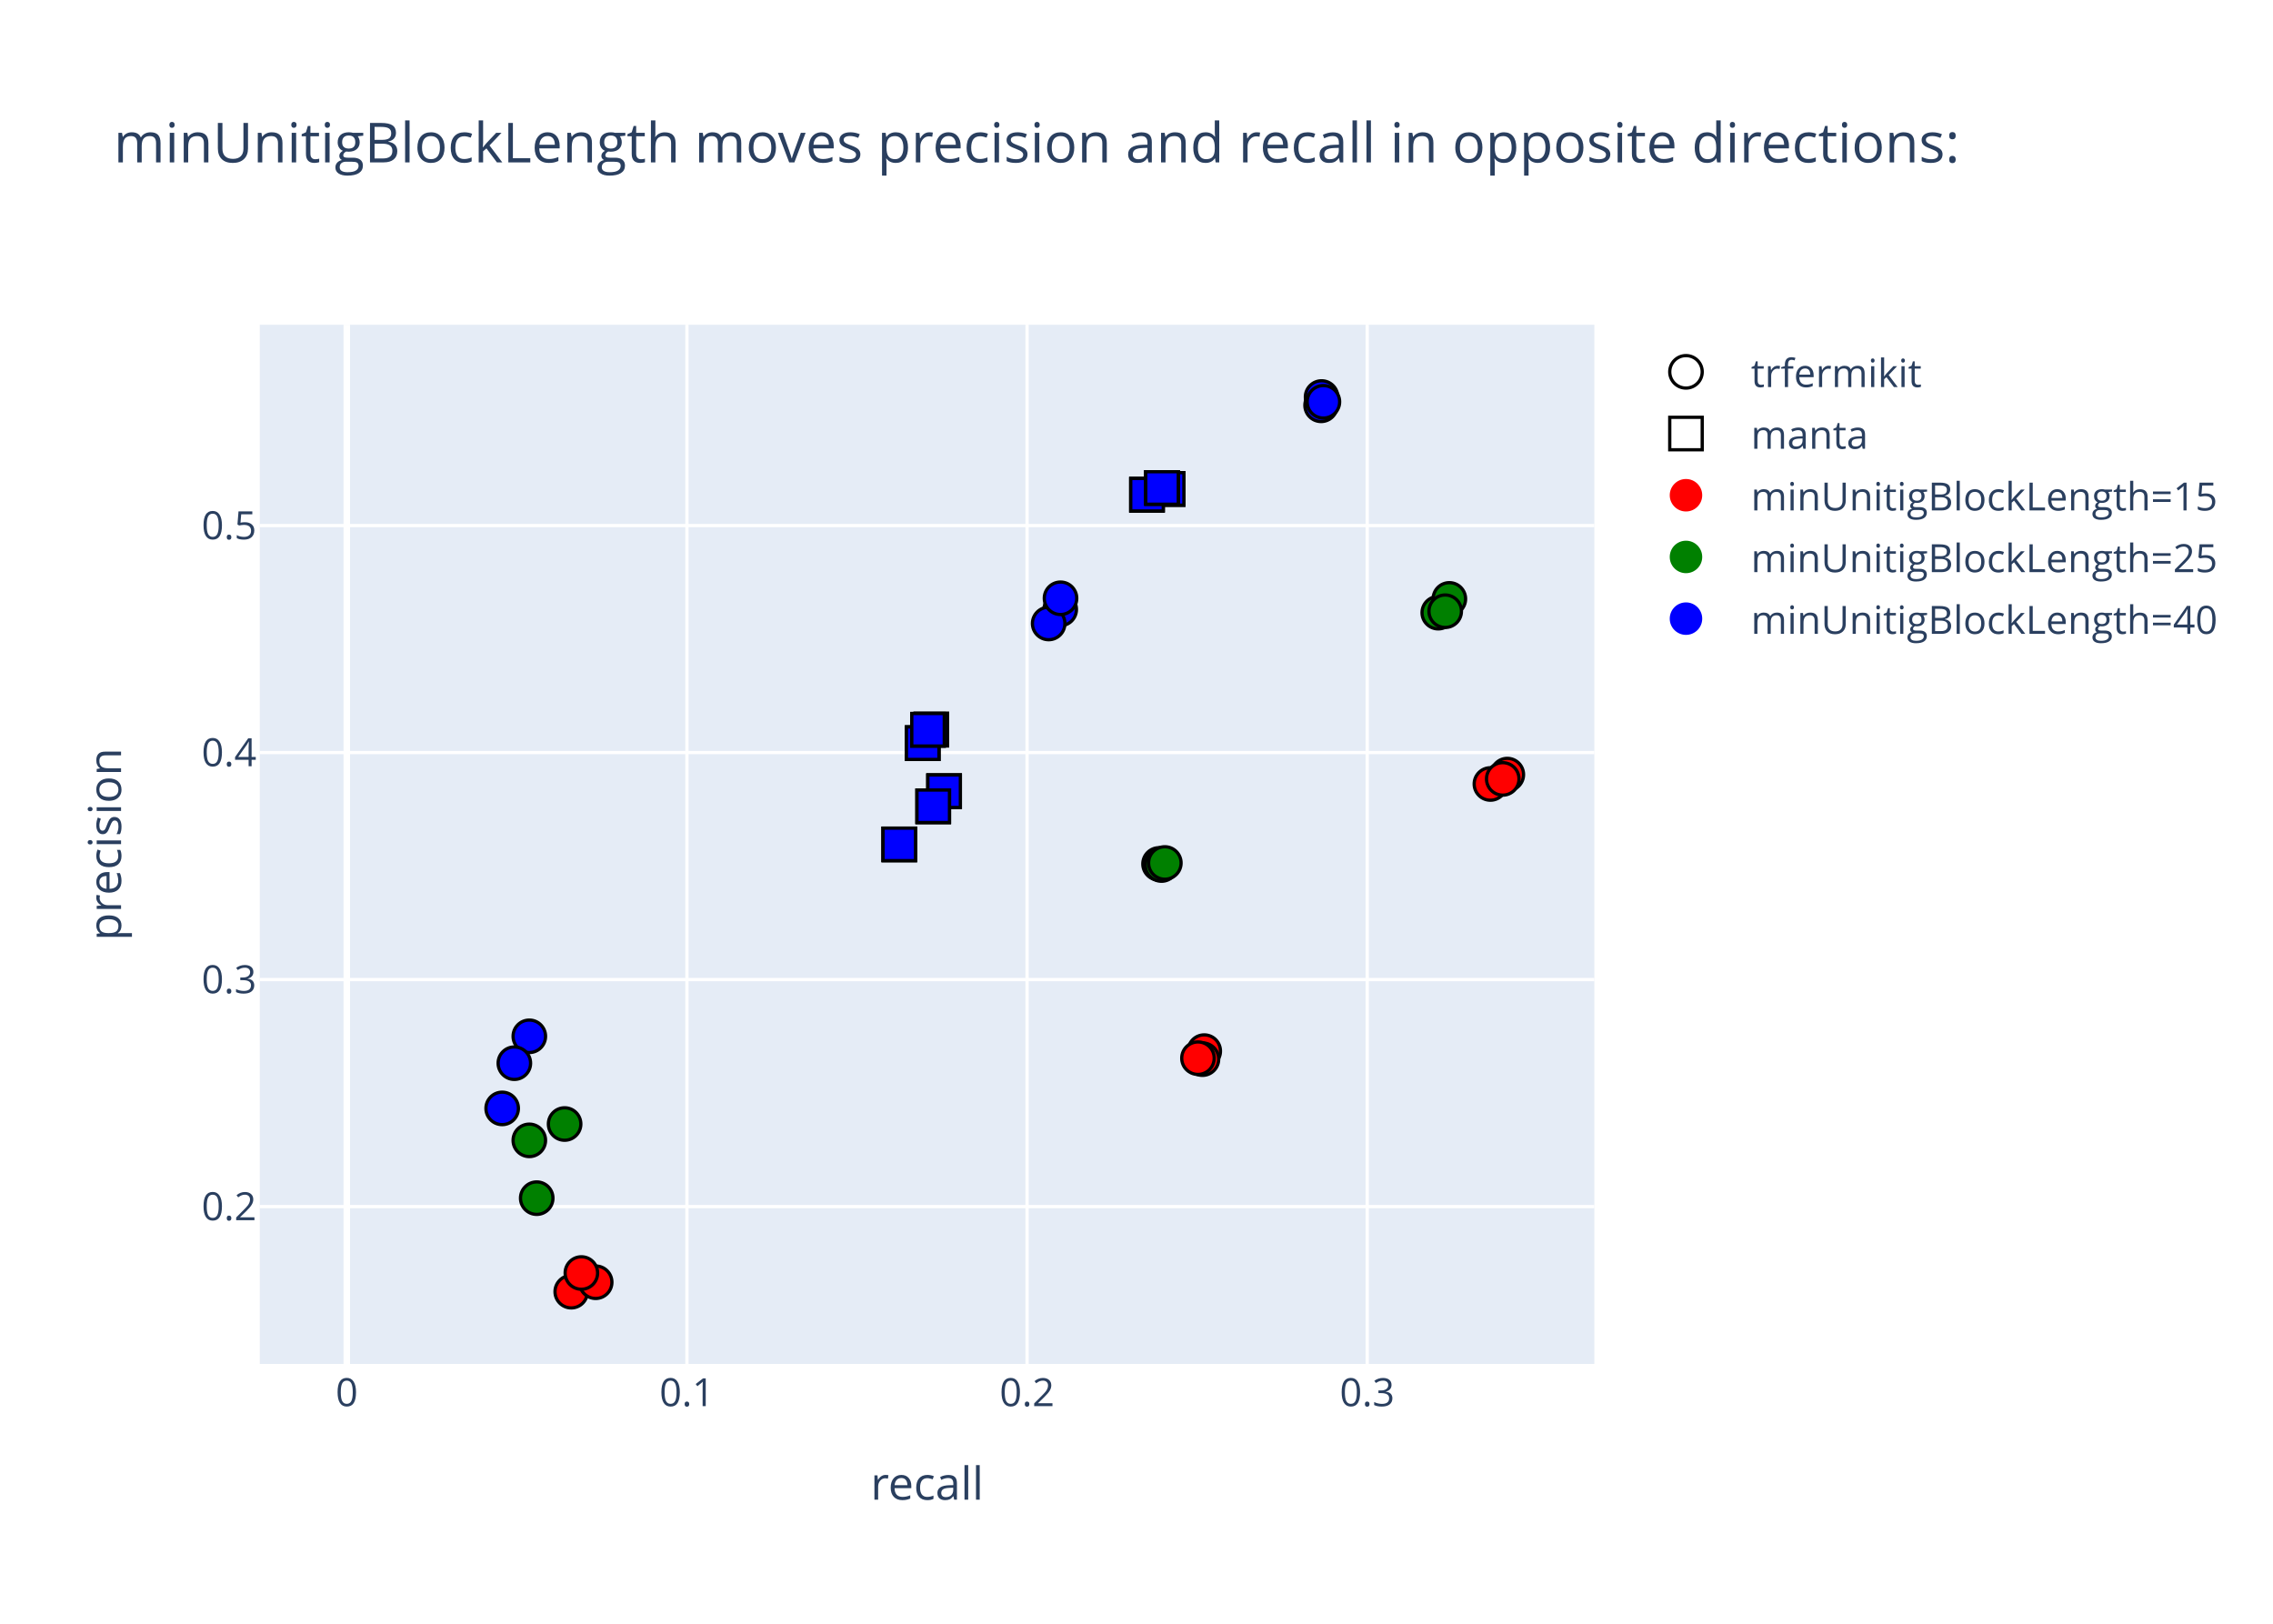
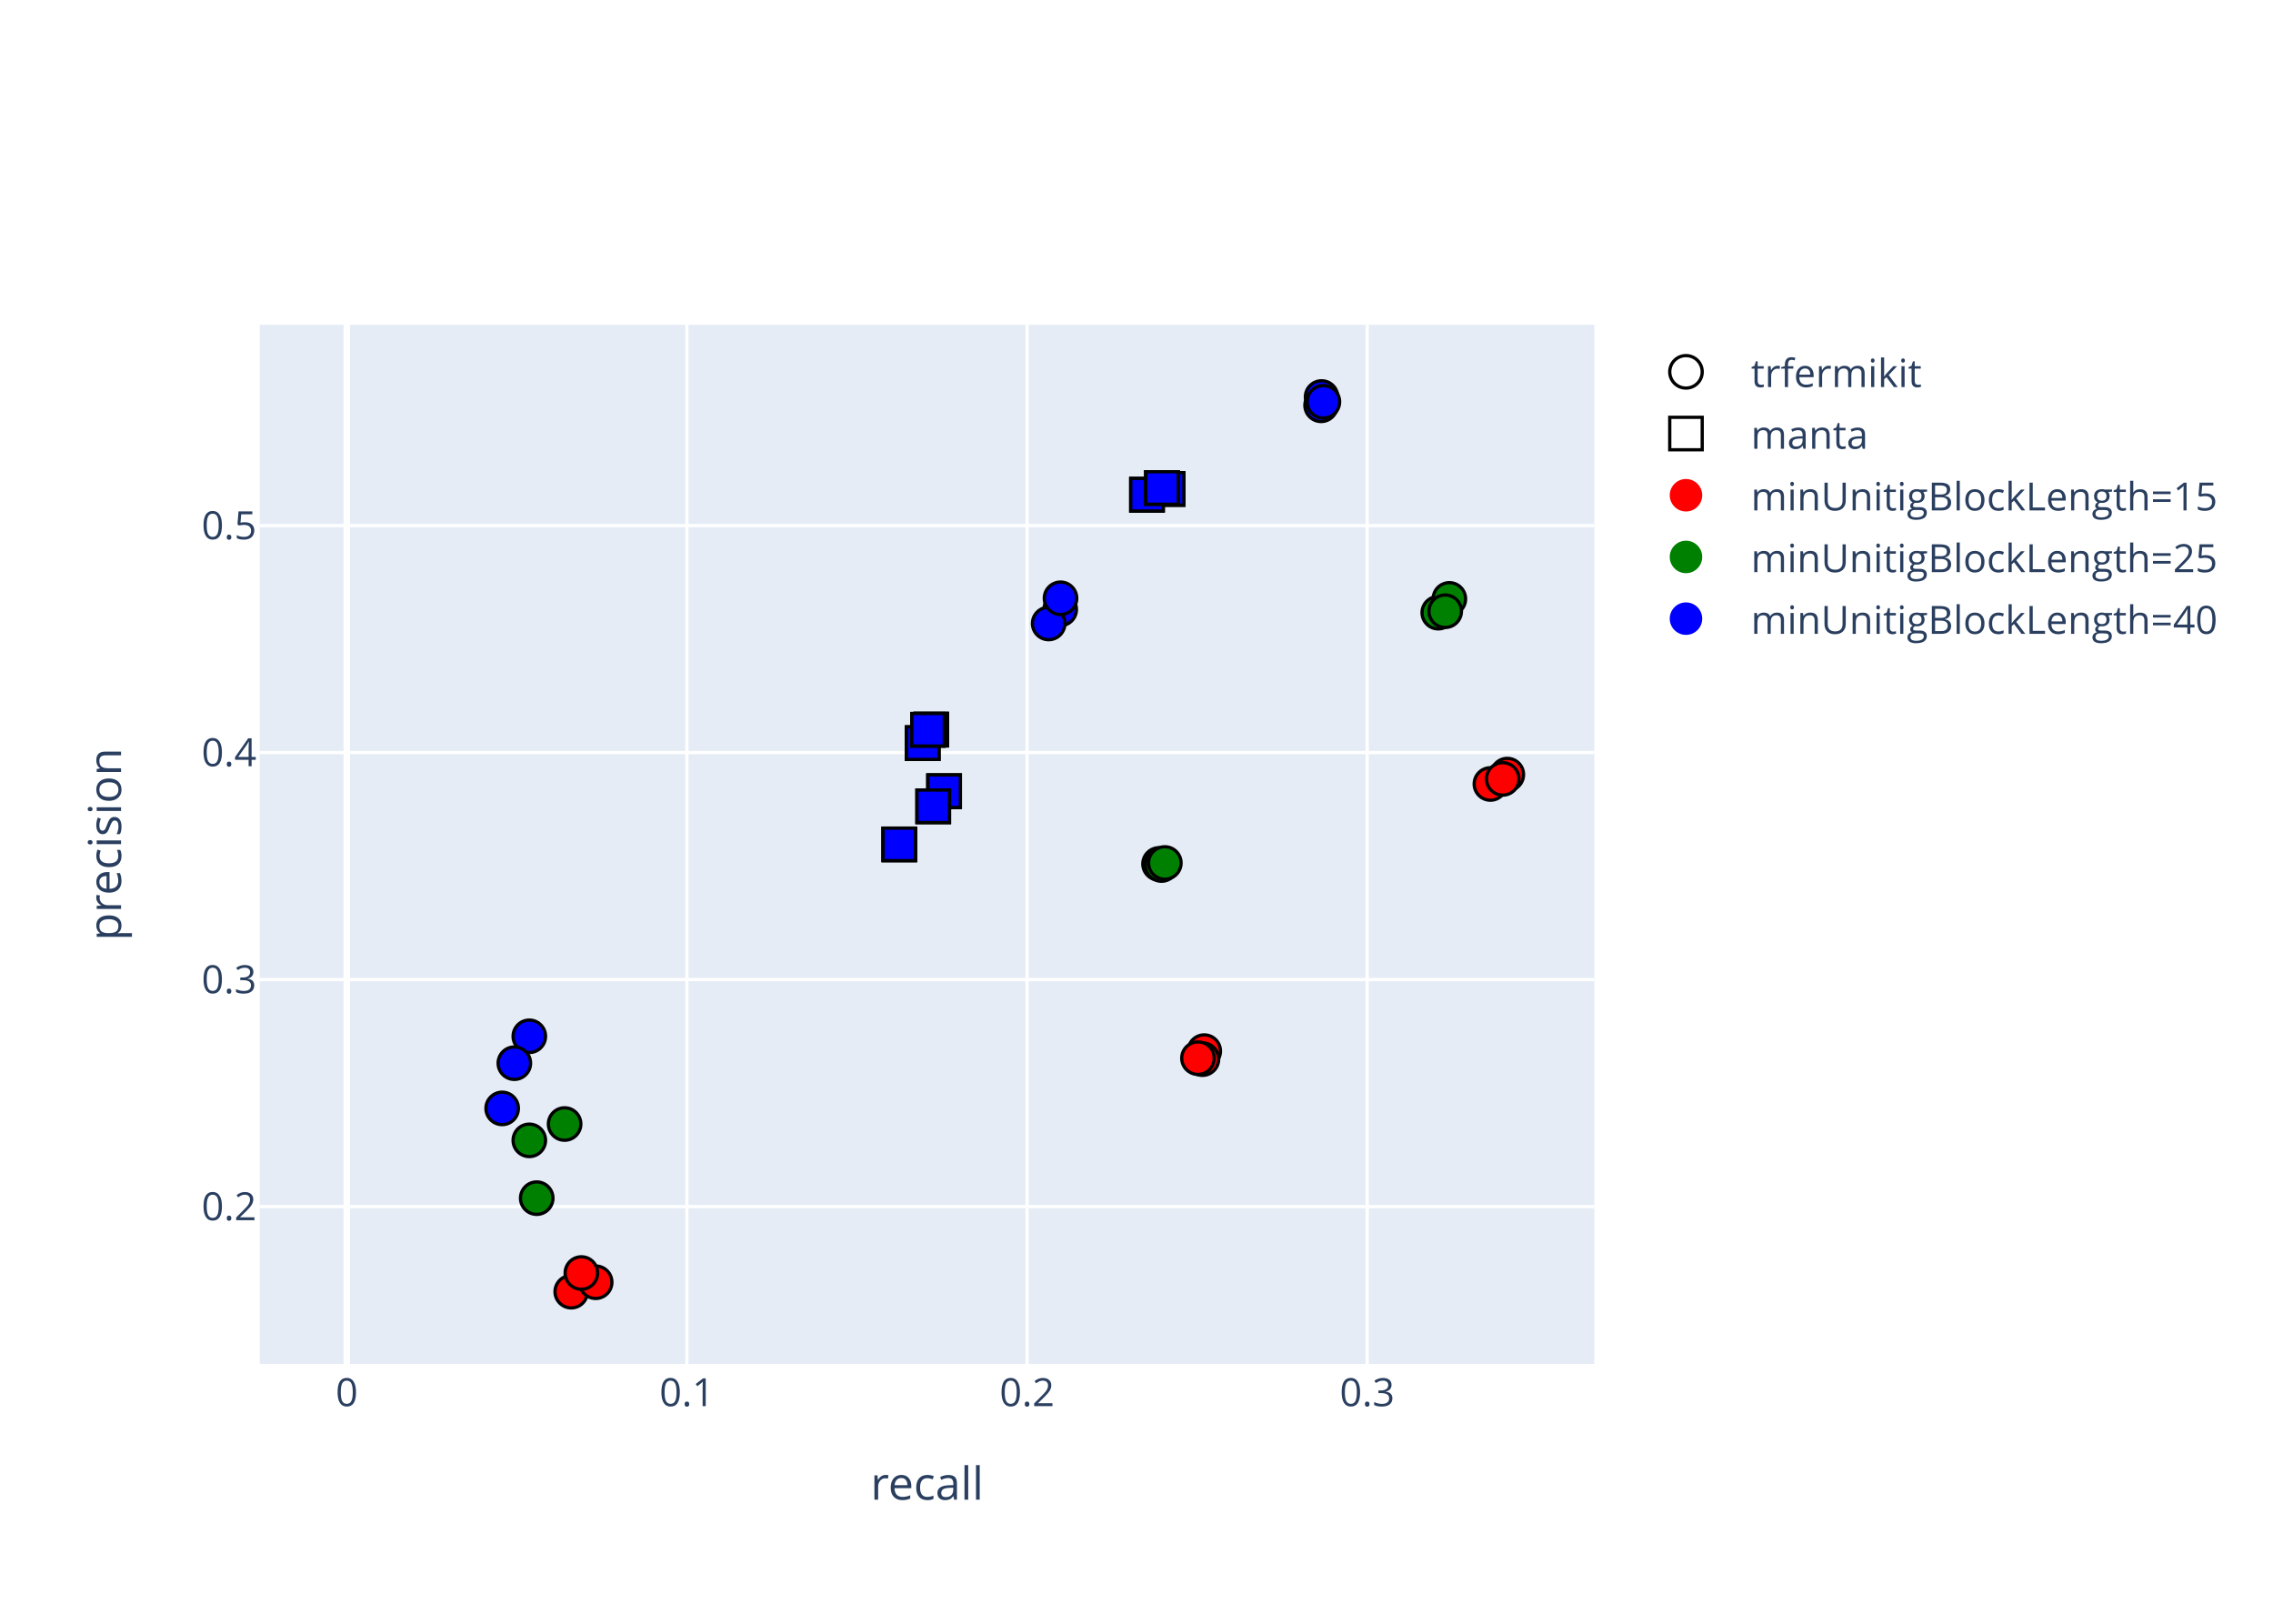
<svg xmlns="http://www.w3.org/2000/svg" class="main-svg" width="700" height="500" style="" viewBox="0 0 700 500">
  <rect x="0" y="0" width="700" height="500" style="fill: rgb(255, 255, 255); fill-opacity: 1;" />
-   <defs id="defs-c87f6e">
+   <defs id="defs-c84f76">
    <g class="clips">
-       <clipPath id="clipc87f6exyplot" class="plotclip">
+       <clipPath id="clipc84f76xyplot" class="plotclip">
        <rect width="411" height="320" />
      </clipPath>
-       <clipPath class="axesclip" id="clipc87f6ex">
+       <clipPath class="axesclip" id="clipc84f76x">
        <rect x="80" y="0" width="411" height="500" />
      </clipPath>
-       <clipPath class="axesclip" id="clipc87f6ey">
+       <clipPath class="axesclip" id="clipc84f76y">
        <rect x="0" y="100" width="700" height="320" />
      </clipPath>
-       <clipPath class="axesclip" id="clipc87f6exy">
+       <clipPath class="axesclip" id="clipc84f76xy">
        <rect x="80" y="100" width="411" height="320" />
      </clipPath>
    </g>
    <g class="gradients" />
  </defs>
  <g class="bglayer">
    <rect class="bg" x="80" y="100" width="411" height="320" style="fill: rgb(229, 236, 246); fill-opacity: 1; stroke-width: 0;" />
  </g>
  <g class="layer-below">
    <g class="imagelayer" />
    <g class="shapelayer" />
  </g>
  <g class="cartesianlayer">
    <g class="subplot xy">
      <g class="layer-subplot">
        <g class="shapelayer" />
        <g class="imagelayer" />
      </g>
      <g class="gridlayer">
        <g class="x">
          <path class="xgrid crisp" transform="translate(211.55,0)" d="M0,100v320" style="stroke: rgb(255, 255, 255); stroke-opacity: 1; stroke-width: 1px;" />
          <path class="xgrid crisp" transform="translate(316.3,0)" d="M0,100v320" style="stroke: rgb(255, 255, 255); stroke-opacity: 1; stroke-width: 1px;" />
          <path class="xgrid crisp" transform="translate(421.05,0)" d="M0,100v320" style="stroke: rgb(255, 255, 255); stroke-opacity: 1; stroke-width: 1px;" />
        </g>
        <g class="y">
          <path class="ygrid crisp" transform="translate(0,371.54)" d="M80,0h411" style="stroke: rgb(255, 255, 255); stroke-opacity: 1; stroke-width: 1px;" />
          <path class="ygrid crisp" transform="translate(0,301.64)" d="M80,0h411" style="stroke: rgb(255, 255, 255); stroke-opacity: 1; stroke-width: 1px;" />
          <path class="ygrid crisp" transform="translate(0,231.74)" d="M80,0h411" style="stroke: rgb(255, 255, 255); stroke-opacity: 1; stroke-width: 1px;" />
          <path class="ygrid crisp" transform="translate(0,161.84)" d="M80,0h411" style="stroke: rgb(255, 255, 255); stroke-opacity: 1; stroke-width: 1px;" />
        </g>
      </g>
      <g class="zerolinelayer">
        <path class="xzl zl crisp" transform="translate(106.8,0)" d="M0,100v320" style="stroke: rgb(255, 255, 255); stroke-opacity: 1; stroke-width: 2px;" />
      </g>
      <path class="xlines-below" />
      <path class="ylines-below" />
      <g class="overlines-below" />
      <g class="xaxislayer-below" />
      <g class="yaxislayer-below" />
      <g class="overaxes-below" />
-       <g class="plot" transform="translate(80,100)" clip-path="url('#clipc87f6exyplot')">
+       <g class="plot" transform="translate(80,100)" clip-path="url('#clipc84f76xyplot')">
        <g class="scatterlayer mlayer">
-           <g class="trace scatter trace99a14c" style="stroke-miterlimit: 2; opacity: 1;">
+           <g class="trace scatter tracee67677" style="stroke-miterlimit: 2; opacity: 1;">
            <g class="fills" />
            <g class="errorbars" />
            <g class="lines" />
            <g class="points">
              <path class="point" transform="translate(290.86,223.67)" d="M5,0A5,5 0 1,1 0,-5A5,5 0 0,1 5,0Z" style="opacity: 1; stroke-width: 1px; fill: rgb(255, 0, 0); fill-opacity: 1; stroke: rgb(0, 0, 0); stroke-opacity: 1;" />
              <path class="point" transform="translate(276.94,166.03)" d="M5,0A5,5 0 1,1 0,-5A5,5 0 0,1 5,0Z" style="opacity: 1; stroke-width: 1px; fill: rgb(0, 128, 0); fill-opacity: 1; stroke: rgb(0, 0, 0); stroke-opacity: 1;" />
              <path class="point" transform="translate(246.51,87.67)" d="M5,0A5,5 0 1,1 0,-5A5,5 0 0,1 5,0Z" style="opacity: 1; stroke-width: 1px; fill: rgb(0, 0, 255); fill-opacity: 1; stroke: rgb(0, 0, 0); stroke-opacity: 1;" />
              <path class="point" transform="translate(290.31,226.14)" d="M5,0A5,5 0 1,1 0,-5A5,5 0 0,1 5,0Z" style="opacity: 1; stroke-width: 1px; fill: rgb(255, 0, 0); fill-opacity: 1; stroke: rgb(0, 0, 0); stroke-opacity: 1;" />
              <path class="point" transform="translate(277.71,166.37)" d="M5,0A5,5 0 1,1 0,-5A5,5 0 0,1 5,0Z" style="opacity: 1; stroke-width: 1px; fill: rgb(0, 128, 0); fill-opacity: 1; stroke: rgb(0, 0, 0); stroke-opacity: 1;" />
              <path class="point" transform="translate(242.95,91.99)" d="M5,0A5,5 0 1,1 0,-5A5,5 0 0,1 5,0Z" style="opacity: 1; stroke-width: 1px; fill: rgb(0, 0, 255); fill-opacity: 1; stroke: rgb(0, 0, 0); stroke-opacity: 1;" />
              <path class="point" transform="translate(288.93,225.85)" d="M5,0A5,5 0 1,1 0,-5A5,5 0 0,1 5,0Z" style="opacity: 1; stroke-width: 1px; fill: rgb(255, 0, 0); fill-opacity: 1; stroke: rgb(0, 0, 0); stroke-opacity: 1;" />
              <path class="point" transform="translate(278.73,165.74)" d="M5,0A5,5 0 1,1 0,-5A5,5 0 0,1 5,0Z" style="opacity: 1; stroke-width: 1px; fill: rgb(0, 128, 0); fill-opacity: 1; stroke: rgb(0, 0, 0); stroke-opacity: 1;" />
              <path class="point" transform="translate(246.6,84.23)" d="M5,0A5,5 0 1,1 0,-5A5,5 0 0,1 5,0Z" style="opacity: 1; stroke-width: 1px; fill: rgb(0, 0, 255); fill-opacity: 1; stroke: rgb(0, 0, 0); stroke-opacity: 1;" />
              <path class="point" transform="translate(95.92,297.75)" d="M5,0A5,5 0 1,1 0,-5A5,5 0 0,1 5,0Z" style="opacity: 1; stroke-width: 1px; fill: rgb(255, 0, 0); fill-opacity: 1; stroke: rgb(0, 0, 0); stroke-opacity: 1;" />
              <path class="point" transform="translate(85.29,268.95)" d="M5,0A5,5 0 1,1 0,-5A5,5 0 0,1 5,0Z" style="opacity: 1; stroke-width: 1px; fill: rgb(0, 128, 0); fill-opacity: 1; stroke: rgb(0, 0, 0); stroke-opacity: 1;" />
              <path class="point" transform="translate(74.65,241.31)" d="M5,0A5,5 0 1,1 0,-5A5,5 0 0,1 5,0Z" style="opacity: 1; stroke-width: 1px; fill: rgb(0, 0, 255); fill-opacity: 1; stroke: rgb(0, 0, 0); stroke-opacity: 1;" />
              <path class="point" transform="translate(103.45,294.84)" d="M5,0A5,5 0 1,1 0,-5A5,5 0 0,1 5,0Z" style="opacity: 1; stroke-width: 1px; fill: rgb(255, 0, 0); fill-opacity: 1; stroke: rgb(0, 0, 0); stroke-opacity: 1;" />
              <path class="point" transform="translate(83.01,251.15)" d="M5,0A5,5 0 1,1 0,-5A5,5 0 0,1 5,0Z" style="opacity: 1; stroke-width: 1px; fill: rgb(0, 128, 0); fill-opacity: 1; stroke: rgb(0, 0, 0); stroke-opacity: 1;" />
              <path class="point" transform="translate(83.01,219.11)" d="M5,0A5,5 0 1,1 0,-5A5,5 0 0,1 5,0Z" style="opacity: 1; stroke-width: 1px; fill: rgb(0, 0, 255); fill-opacity: 1; stroke: rgb(0, 0, 0); stroke-opacity: 1;" />
              <path class="point" transform="translate(99.04,292)" d="M5,0A5,5 0 1,1 0,-5A5,5 0 0,1 5,0Z" style="opacity: 1; stroke-width: 1px; fill: rgb(255, 0, 0); fill-opacity: 1; stroke: rgb(0, 0, 0); stroke-opacity: 1;" />
              <path class="point" transform="translate(93.88,246.12)" d="M5,0A5,5 0 1,1 0,-5A5,5 0 0,1 5,0Z" style="opacity: 1; stroke-width: 1px; fill: rgb(0, 128, 0); fill-opacity: 1; stroke: rgb(0, 0, 0); stroke-opacity: 1;" />
              <path class="point" transform="translate(78.4,227.39)" d="M5,0A5,5 0 1,1 0,-5A5,5 0 0,1 5,0Z" style="opacity: 1; stroke-width: 1px; fill: rgb(0, 0, 255); fill-opacity: 1; stroke: rgb(0, 0, 0); stroke-opacity: 1;" />
              <path class="point" transform="translate(378.99,141.41)" d="M5,0A5,5 0 1,1 0,-5A5,5 0 0,1 5,0Z" style="opacity: 1; stroke-width: 1px; fill: rgb(255, 0, 0); fill-opacity: 1; stroke: rgb(0, 0, 0); stroke-opacity: 1;" />
              <path class="point" transform="translate(362.93,88.66)" d="M5,0A5,5 0 1,1 0,-5A5,5 0 0,1 5,0Z" style="opacity: 1; stroke-width: 1px; fill: rgb(0, 128, 0); fill-opacity: 1; stroke: rgb(0, 0, 0); stroke-opacity: 1;" />
              <path class="point" transform="translate(326.85,24.81)" d="M5,0A5,5 0 1,1 0,-5A5,5 0 0,1 5,0Z" style="opacity: 1; stroke-width: 1px; fill: rgb(0, 0, 255); fill-opacity: 1; stroke: rgb(0, 0, 0); stroke-opacity: 1;" />
              <path class="point" transform="translate(384.2,138.52)" d="M5,0A5,5 0 1,1 0,-5A5,5 0 0,1 5,0Z" style="opacity: 1; stroke-width: 1px; fill: rgb(255, 0, 0); fill-opacity: 1; stroke: rgb(0, 0, 0); stroke-opacity: 1;" />
              <path class="point" transform="translate(366.35,84.42)" d="M5,0A5,5 0 1,1 0,-5A5,5 0 0,1 5,0Z" style="opacity: 1; stroke-width: 1px; fill: rgb(0, 128, 0); fill-opacity: 1; stroke: rgb(0, 0, 0); stroke-opacity: 1;" />
              <path class="point" transform="translate(327,22.25)" d="M5,0A5,5 0 1,1 0,-5A5,5 0 0,1 5,0Z" style="opacity: 1; stroke-width: 1px; fill: rgb(0, 0, 255); fill-opacity: 1; stroke: rgb(0, 0, 0); stroke-opacity: 1;" />
              <path class="point" transform="translate(382.79,139.85)" d="M5,0A5,5 0 1,1 0,-5A5,5 0 0,1 5,0Z" style="opacity: 1; stroke-width: 1px; fill: rgb(255, 0, 0); fill-opacity: 1; stroke: rgb(0, 0, 0); stroke-opacity: 1;" />
              <path class="point" transform="translate(365.07,88.22)" d="M5,0A5,5 0 1,1 0,-5A5,5 0 0,1 5,0Z" style="opacity: 1; stroke-width: 1px; fill: rgb(0, 128, 0); fill-opacity: 1; stroke: rgb(0, 0, 0); stroke-opacity: 1;" />
              <path class="point" transform="translate(327.56,23.73)" d="M5,0A5,5 0 1,1 0,-5A5,5 0 0,1 5,0Z" style="opacity: 1; stroke-width: 1px; fill: rgb(0, 0, 255); fill-opacity: 1; stroke: rgb(0, 0, 0); stroke-opacity: 1;" />
            </g>
            <g class="text" />
          </g>
-           <g class="trace scatter trace7b635c" style="stroke-miterlimit: 2; opacity: 1;">
+           <g class="trace scatter trace4e480a" style="stroke-miterlimit: 2; opacity: 1;">
            <g class="fills" />
            <g class="errorbars" />
            <g class="lines" />
            <g class="points">
              <path class="point" transform="translate(206.8,124.68)" d="M5,5H-5V-5H5Z" style="opacity: 1; stroke-width: 1px; fill: rgb(255, 0, 0); fill-opacity: 1; stroke: rgb(0, 0, 0); stroke-opacity: 1;" />
              <path class="point" transform="translate(206.8,124.68)" d="M5,5H-5V-5H5Z" style="opacity: 1; stroke-width: 1px; fill: rgb(0, 128, 0); fill-opacity: 1; stroke: rgb(0, 0, 0); stroke-opacity: 1;" />
              <path class="point" transform="translate(206.8,124.68)" d="M5,5H-5V-5H5Z" style="opacity: 1; stroke-width: 1px; fill: rgb(0, 0, 255); fill-opacity: 1; stroke: rgb(0, 0, 0); stroke-opacity: 1;" />
              <path class="point" transform="translate(204.15,128.85)" d="M5,5H-5V-5H5Z" style="opacity: 1; stroke-width: 1px; fill: rgb(255, 0, 0); fill-opacity: 1; stroke: rgb(0, 0, 0); stroke-opacity: 1;" />
              <path class="point" transform="translate(204.15,128.85)" d="M5,5H-5V-5H5Z" style="opacity: 1; stroke-width: 1px; fill: rgb(0, 128, 0); fill-opacity: 1; stroke: rgb(0, 0, 0); stroke-opacity: 1;" />
              <path class="point" transform="translate(204.15,128.85)" d="M5,5H-5V-5H5Z" style="opacity: 1; stroke-width: 1px; fill: rgb(0, 0, 255); fill-opacity: 1; stroke: rgb(0, 0, 0); stroke-opacity: 1;" />
              <path class="point" transform="translate(205.8,124.72)" d="M5,5H-5V-5H5Z" style="opacity: 1; stroke-width: 1px; fill: rgb(255, 0, 0); fill-opacity: 1; stroke: rgb(0, 0, 0); stroke-opacity: 1;" />
              <path class="point" transform="translate(205.8,124.72)" d="M5,5H-5V-5H5Z" style="opacity: 1; stroke-width: 1px; fill: rgb(0, 128, 0); fill-opacity: 1; stroke: rgb(0, 0, 0); stroke-opacity: 1;" />
              <path class="point" transform="translate(205.8,124.72)" d="M5,5H-5V-5H5Z" style="opacity: 1; stroke-width: 1px; fill: rgb(0, 0, 255); fill-opacity: 1; stroke: rgb(0, 0, 0); stroke-opacity: 1;" />
              <path class="point" transform="translate(196.95,160.01)" d="M5,5H-5V-5H5Z" style="opacity: 1; stroke-width: 1px; fill: rgb(255, 0, 0); fill-opacity: 1; stroke: rgb(0, 0, 0); stroke-opacity: 1;" />
              <path class="point" transform="translate(196.95,160.01)" d="M5,5H-5V-5H5Z" style="opacity: 1; stroke-width: 1px; fill: rgb(0, 128, 0); fill-opacity: 1; stroke: rgb(0, 0, 0); stroke-opacity: 1;" />
              <path class="point" transform="translate(196.95,160.01)" d="M5,5H-5V-5H5Z" style="opacity: 1; stroke-width: 1px; fill: rgb(0, 0, 255); fill-opacity: 1; stroke: rgb(0, 0, 0); stroke-opacity: 1;" />
              <path class="point" transform="translate(210.75,143.64)" d="M5,5H-5V-5H5Z" style="opacity: 1; stroke-width: 1px; fill: rgb(255, 0, 0); fill-opacity: 1; stroke: rgb(0, 0, 0); stroke-opacity: 1;" />
              <path class="point" transform="translate(210.75,143.64)" d="M5,5H-5V-5H5Z" style="opacity: 1; stroke-width: 1px; fill: rgb(0, 128, 0); fill-opacity: 1; stroke: rgb(0, 0, 0); stroke-opacity: 1;" />
              <path class="point" transform="translate(210.75,143.64)" d="M5,5H-5V-5H5Z" style="opacity: 1; stroke-width: 1px; fill: rgb(0, 0, 255); fill-opacity: 1; stroke: rgb(0, 0, 0); stroke-opacity: 1;" />
              <path class="point" transform="translate(207.4,148.28)" d="M5,5H-5V-5H5Z" style="opacity: 1; stroke-width: 1px; fill: rgb(255, 0, 0); fill-opacity: 1; stroke: rgb(0, 0, 0); stroke-opacity: 1;" />
              <path class="point" transform="translate(207.4,148.28)" d="M5,5H-5V-5H5Z" style="opacity: 1; stroke-width: 1px; fill: rgb(0, 128, 0); fill-opacity: 1; stroke: rgb(0, 0, 0); stroke-opacity: 1;" />
              <path class="point" transform="translate(207.4,148.28)" d="M5,5H-5V-5H5Z" style="opacity: 1; stroke-width: 1px; fill: rgb(0, 0, 255); fill-opacity: 1; stroke: rgb(0, 0, 0); stroke-opacity: 1;" />
              <path class="point" transform="translate(279.59,50.55)" d="M5,5H-5V-5H5Z" style="opacity: 1; stroke-width: 1px; fill: rgb(255, 0, 0); fill-opacity: 1; stroke: rgb(0, 0, 0); stroke-opacity: 1;" />
              <path class="point" transform="translate(279.59,50.55)" d="M5,5H-5V-5H5Z" style="opacity: 1; stroke-width: 1px; fill: rgb(0, 128, 0); fill-opacity: 1; stroke: rgb(0, 0, 0); stroke-opacity: 1;" />
              <path class="point" transform="translate(279.59,50.55)" d="M5,5H-5V-5H5Z" style="opacity: 1; stroke-width: 1px; fill: rgb(0, 0, 255); fill-opacity: 1; stroke: rgb(0, 0, 0); stroke-opacity: 1;" />
              <path class="point" transform="translate(273.23,52.34)" d="M5,5H-5V-5H5Z" style="opacity: 1; stroke-width: 1px; fill: rgb(255, 0, 0); fill-opacity: 1; stroke: rgb(0, 0, 0); stroke-opacity: 1;" />
              <path class="point" transform="translate(273.23,52.34)" d="M5,5H-5V-5H5Z" style="opacity: 1; stroke-width: 1px; fill: rgb(0, 128, 0); fill-opacity: 1; stroke: rgb(0, 0, 0); stroke-opacity: 1;" />
              <path class="point" transform="translate(273.23,52.34)" d="M5,5H-5V-5H5Z" style="opacity: 1; stroke-width: 1px; fill: rgb(0, 0, 255); fill-opacity: 1; stroke: rgb(0, 0, 0); stroke-opacity: 1;" />
              <path class="point" transform="translate(277.86,50.26)" d="M5,5H-5V-5H5Z" style="opacity: 1; stroke-width: 1px; fill: rgb(255, 0, 0); fill-opacity: 1; stroke: rgb(0, 0, 0); stroke-opacity: 1;" />
              <path class="point" transform="translate(277.86,50.26)" d="M5,5H-5V-5H5Z" style="opacity: 1; stroke-width: 1px; fill: rgb(0, 128, 0); fill-opacity: 1; stroke: rgb(0, 0, 0); stroke-opacity: 1;" />
              <path class="point" transform="translate(277.86,50.26)" d="M5,5H-5V-5H5Z" style="opacity: 1; stroke-width: 1px; fill: rgb(0, 0, 255); fill-opacity: 1; stroke: rgb(0, 0, 0); stroke-opacity: 1;" />
            </g>
            <g class="text" />
          </g>
-           <g class="trace scatter trace009511" style="stroke-miterlimit: 2; opacity: 1;">
-             <g class="fills" />
-             <g class="errorbars" />
-             <g class="lines" />
-             <g class="points" />
-             <g class="text" />
-           </g>
-           <g class="trace scatter trace03c334" style="stroke-miterlimit: 2; opacity: 1;">
-             <g class="fills" />
-             <g class="errorbars" />
-             <g class="lines" />
-             <g class="points" />
-             <g class="text" />
-           </g>
-           <g class="trace scatter trace7190f2" style="stroke-miterlimit: 2; opacity: 1;">
-             <g class="fills" />
-             <g class="errorbars" />
-             <g class="lines" />
-             <g class="points" />
-             <g class="text" />
-           </g>
-           <g class="trace scatter trace2d55ac" style="stroke-miterlimit: 2; opacity: 1;">
-             <g class="fills" />
-             <g class="errorbars" />
-             <g class="lines" />
-             <g class="points" />
-             <g class="text" />
-           </g>
-           <g class="trace scatter trace55c5e3" style="stroke-miterlimit: 2; opacity: 1;">
+           <g class="trace scatter traced11deb" style="stroke-miterlimit: 2; opacity: 1;">
+             <g class="fills" />
+             <g class="errorbars" />
+             <g class="lines" />
+             <g class="points" />
+             <g class="text" />
+           </g>
+           <g class="trace scatter trace120fee" style="stroke-miterlimit: 2; opacity: 1;">
+             <g class="fills" />
+             <g class="errorbars" />
+             <g class="lines" />
+             <g class="points" />
+             <g class="text" />
+           </g>
+           <g class="trace scatter trace0293d7" style="stroke-miterlimit: 2; opacity: 1;">
+             <g class="fills" />
+             <g class="errorbars" />
+             <g class="lines" />
+             <g class="points" />
+             <g class="text" />
+           </g>
+           <g class="trace scatter traced1d18e" style="stroke-miterlimit: 2; opacity: 1;">
+             <g class="fills" />
+             <g class="errorbars" />
+             <g class="lines" />
+             <g class="points" />
+             <g class="text" />
+           </g>
+           <g class="trace scatter trace3120d8" style="stroke-miterlimit: 2; opacity: 1;">
            <g class="fills" />
            <g class="errorbars" />
            <g class="lines" />
            <g class="points" />
            <g class="text" />
          </g>
        </g>
      </g>
      <g class="overplot" />
      <path class="xlines-above crisp" d="M0,0" style="fill: none;" />
      <path class="ylines-above crisp" d="M0,0" style="fill: none;" />
      <g class="overlines-above" />
      <g class="xaxislayer-above">
        <g class="xtick">
          <text text-anchor="middle" x="0" y="433" transform="translate(106.8,0)" style="font-family: 'Open Sans', verdana, arial, sans-serif; font-size: 12px; fill: rgb(42, 63, 95); fill-opacity: 1; white-space: pre;">0</text>
        </g>
        <g class="xtick">
          <text text-anchor="middle" x="0" y="433" transform="translate(211.55,0)" style="font-family: 'Open Sans', verdana, arial, sans-serif; font-size: 12px; fill: rgb(42, 63, 95); fill-opacity: 1; white-space: pre;">0.1</text>
        </g>
        <g class="xtick">
          <text text-anchor="middle" x="0" y="433" transform="translate(316.3,0)" style="font-family: 'Open Sans', verdana, arial, sans-serif; font-size: 12px; fill: rgb(42, 63, 95); fill-opacity: 1; white-space: pre;">0.2</text>
        </g>
        <g class="xtick">
          <text text-anchor="middle" x="0" y="433" transform="translate(421.05,0)" style="font-family: 'Open Sans', verdana, arial, sans-serif; font-size: 12px; fill: rgb(42, 63, 95); fill-opacity: 1; white-space: pre;">0.3</text>
        </g>
      </g>
      <g class="yaxislayer-above">
        <g class="ytick">
          <text text-anchor="end" x="79" y="4.2" transform="translate(0,371.54)" style="font-family: 'Open Sans', verdana, arial, sans-serif; font-size: 12px; fill: rgb(42, 63, 95); fill-opacity: 1; white-space: pre;">0.2</text>
        </g>
        <g class="ytick">
          <text text-anchor="end" x="79" y="4.2" transform="translate(0,301.64)" style="font-family: 'Open Sans', verdana, arial, sans-serif; font-size: 12px; fill: rgb(42, 63, 95); fill-opacity: 1; white-space: pre;">0.3</text>
        </g>
        <g class="ytick">
          <text text-anchor="end" x="79" y="4.2" transform="translate(0,231.74)" style="font-family: 'Open Sans', verdana, arial, sans-serif; font-size: 12px; fill: rgb(42, 63, 95); fill-opacity: 1; white-space: pre;">0.4</text>
        </g>
        <g class="ytick">
          <text text-anchor="end" x="79" y="4.2" transform="translate(0,161.84)" style="font-family: 'Open Sans', verdana, arial, sans-serif; font-size: 12px; fill: rgb(42, 63, 95); fill-opacity: 1; white-space: pre;">0.5</text>
        </g>
      </g>
      <g class="overaxes-above" />
    </g>
  </g>
  <g class="polarlayer" />
  <g class="ternarylayer" />
  <g class="geolayer" />
  <g class="funnelarealayer" />
  <g class="pielayer" />
  <g class="treemaplayer" />
  <g class="sunburstlayer" />
  <g class="glimages" />
-   <defs id="topdefs-c87f6e">
+   <defs id="topdefs-c84f76">
    <g class="clips" />
-     <clipPath id="legendc87f6e">
+     <clipPath id="legendc84f76">
      <rect width="189" height="105" x="0" y="0" />
    </clipPath>
  </defs>
  <g class="layer-above">
    <g class="imagelayer" />
    <g class="shapelayer" />
  </g>
  <g class="infolayer">
    <g class="legend" pointer-events="all" transform="translate(499.22,100)">
      <rect class="bg" shape-rendering="crispEdges" width="189" height="105" x="0" y="0" style="stroke: rgb(68, 68, 68); stroke-opacity: 1; fill: rgb(255, 255, 255); fill-opacity: 1; stroke-width: 0px;" />
-       <g class="scrollbox" transform="" clip-path="url('#legendc87f6e')">
+       <g class="scrollbox" transform="" clip-path="url('#legendc84f76')">
        <g class="groups">
          <g class="traces" transform="translate(0,14.5)" style="opacity: 1;">
            <text class="legendtext" text-anchor="start" x="40" y="4.68" style="font-family: 'Open Sans', verdana, arial, sans-serif; font-size: 12px; fill: rgb(42, 63, 95); fill-opacity: 1; white-space: pre;">trfermikit</text>
            <g class="layers" style="opacity: 1;">
              <g class="legendfill" />
              <g class="legendlines" />
              <g class="legendsymbols">
                <g class="legendpoints">
                  <path class="scatterpts" transform="translate(20,0)" d="M5,0A5,5 0 1,1 0,-5A5,5 0 0,1 5,0Z" style="opacity: 1; stroke-width: 1px; fill: rgb(255, 255, 255); fill-opacity: 1; stroke: rgb(0, 0, 0); stroke-opacity: 1;" />
                </g>
              </g>
            </g>
            <rect class="legendtoggle" x="0" y="-9.5" width="183.844" height="19" style="fill: rgb(0, 0, 0); fill-opacity: 0;" />
          </g>
          <g class="traces" transform="translate(0,33.5)" style="opacity: 1;">
            <text class="legendtext" text-anchor="start" x="40" y="4.68" style="font-family: 'Open Sans', verdana, arial, sans-serif; font-size: 12px; fill: rgb(42, 63, 95); fill-opacity: 1; white-space: pre;">manta</text>
            <g class="layers" style="opacity: 1;">
              <g class="legendfill" />
              <g class="legendlines" />
              <g class="legendsymbols">
                <g class="legendpoints">
                  <path class="scatterpts" transform="translate(20,0)" d="M5,5H-5V-5H5Z" style="opacity: 1; stroke-width: 1px; fill: rgb(255, 255, 255); fill-opacity: 1; stroke: rgb(0, 0, 0); stroke-opacity: 1;" />
                </g>
              </g>
            </g>
            <rect class="legendtoggle" x="0" y="-9.5" width="183.844" height="19" style="fill: rgb(0, 0, 0); fill-opacity: 0;" />
          </g>
          <g class="traces" transform="translate(0,52.5)" style="opacity: 1;">
            <text class="legendtext" text-anchor="start" x="40" y="4.68" style="font-family: 'Open Sans', verdana, arial, sans-serif; font-size: 12px; fill: rgb(42, 63, 95); fill-opacity: 1; white-space: pre;">minUnitigBlockLength=15</text>
            <g class="layers" style="opacity: 1;">
              <g class="legendfill" />
              <g class="legendlines" />
              <g class="legendsymbols">
                <g class="legendpoints">
                  <path class="scatterpts" transform="translate(20,0)" d="M5,0A5,5 0 1,1 0,-5A5,5 0 0,1 5,0Z" style="opacity: 1; stroke-width: 0px; fill: rgb(255, 0, 0); fill-opacity: 1;" />
                </g>
              </g>
            </g>
            <rect class="legendtoggle" x="0" y="-9.5" width="183.844" height="19" style="fill: rgb(0, 0, 0); fill-opacity: 0;" />
          </g>
          <g class="traces" transform="translate(0,71.5)" style="opacity: 1;">
            <text class="legendtext" text-anchor="start" x="40" y="4.68" style="font-family: 'Open Sans', verdana, arial, sans-serif; font-size: 12px; fill: rgb(42, 63, 95); fill-opacity: 1; white-space: pre;">minUnitigBlockLength=25</text>
            <g class="layers" style="opacity: 1;">
              <g class="legendfill" />
              <g class="legendlines" />
              <g class="legendsymbols">
                <g class="legendpoints">
                  <path class="scatterpts" transform="translate(20,0)" d="M5,0A5,5 0 1,1 0,-5A5,5 0 0,1 5,0Z" style="opacity: 1; stroke-width: 0px; fill: rgb(0, 128, 0); fill-opacity: 1;" />
                </g>
              </g>
            </g>
            <rect class="legendtoggle" x="0" y="-9.5" width="183.844" height="19" style="fill: rgb(0, 0, 0); fill-opacity: 0;" />
          </g>
          <g class="traces" transform="translate(0,90.5)" style="opacity: 1;">
            <text class="legendtext" text-anchor="start" x="40" y="4.68" style="font-family: 'Open Sans', verdana, arial, sans-serif; font-size: 12px; fill: rgb(42, 63, 95); fill-opacity: 1; white-space: pre;">minUnitigBlockLength=40</text>
            <g class="layers" style="opacity: 1;">
              <g class="legendfill" />
              <g class="legendlines" />
              <g class="legendsymbols">
                <g class="legendpoints">
                  <path class="scatterpts" transform="translate(20,0)" d="M5,0A5,5 0 1,1 0,-5A5,5 0 0,1 5,0Z" style="opacity: 1; stroke-width: 0px; fill: rgb(0, 0, 255); fill-opacity: 1;" />
                </g>
              </g>
            </g>
            <rect class="legendtoggle" x="0" y="-9.5" width="183.844" height="19" style="fill: rgb(0, 0, 0); fill-opacity: 0;" />
          </g>
        </g>
      </g>
      <rect class="scrollbar" rx="20" ry="3" width="0" height="0" x="0" y="0" style="fill: rgb(128, 139, 164); fill-opacity: 1;" />
    </g>
-     <g class="g-gtitle">
-       <text class="gtitle" x="35" y="50" text-anchor="start" dy="0em" style="font-family: 'Open Sans', verdana, arial, sans-serif; font-size: 17px; fill: rgb(42, 63, 95); opacity: 1; font-weight: normal; white-space: pre;">minUnitigBlockLength moves precision and recall in opposite directions:</text>
-     </g>
+     <g class="g-gtitle" />
    <g class="g-xtitle">
      <text class="xtitle" x="285.5" y="461.8" text-anchor="middle" style="font-family: 'Open Sans', verdana, arial, sans-serif; font-size: 14px; fill: rgb(42, 63, 95); opacity: 1; font-weight: normal; white-space: pre;">recall</text>
    </g>
    <g class="g-ytitle">
      <text class="ytitle" transform="rotate(-90,37.27813,260)" x="37.278" y="260" text-anchor="middle" style="font-family: 'Open Sans', verdana, arial, sans-serif; font-size: 14px; fill: rgb(42, 63, 95); opacity: 1; font-weight: normal; white-space: pre;">precision</text>
    </g>
  </g>
</svg>
